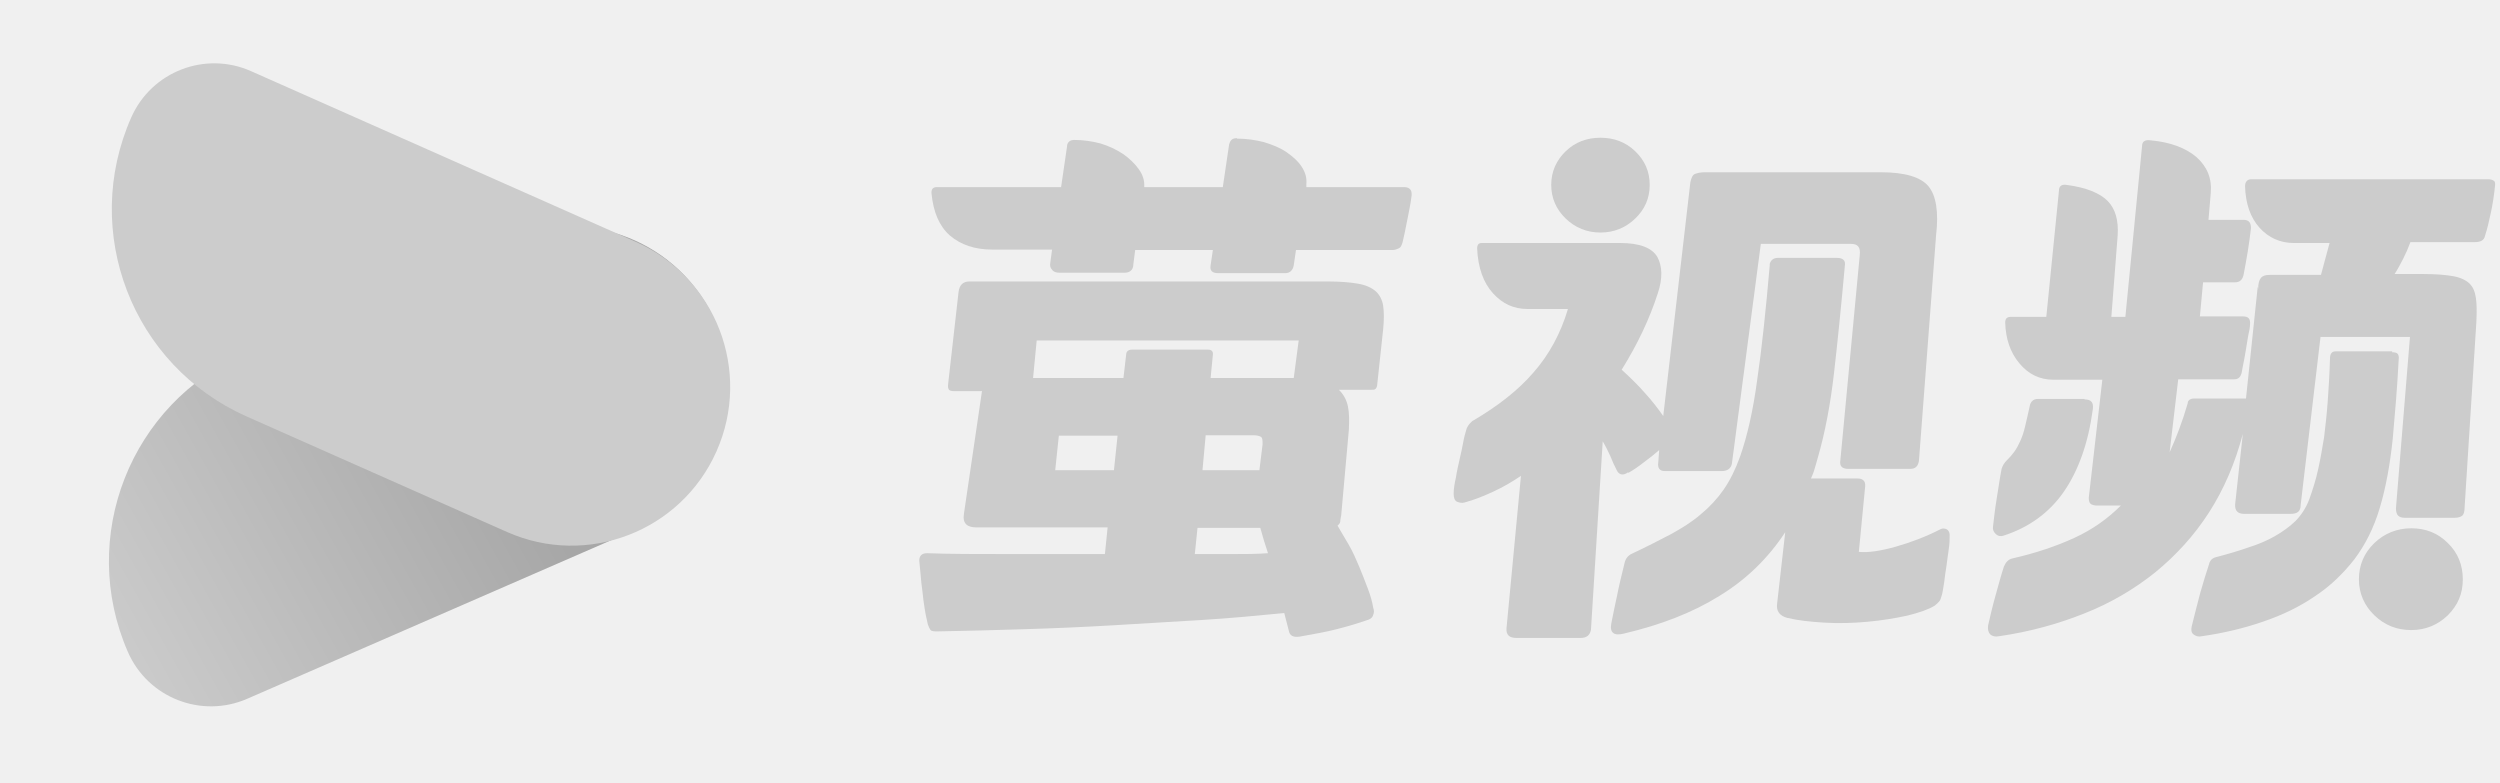
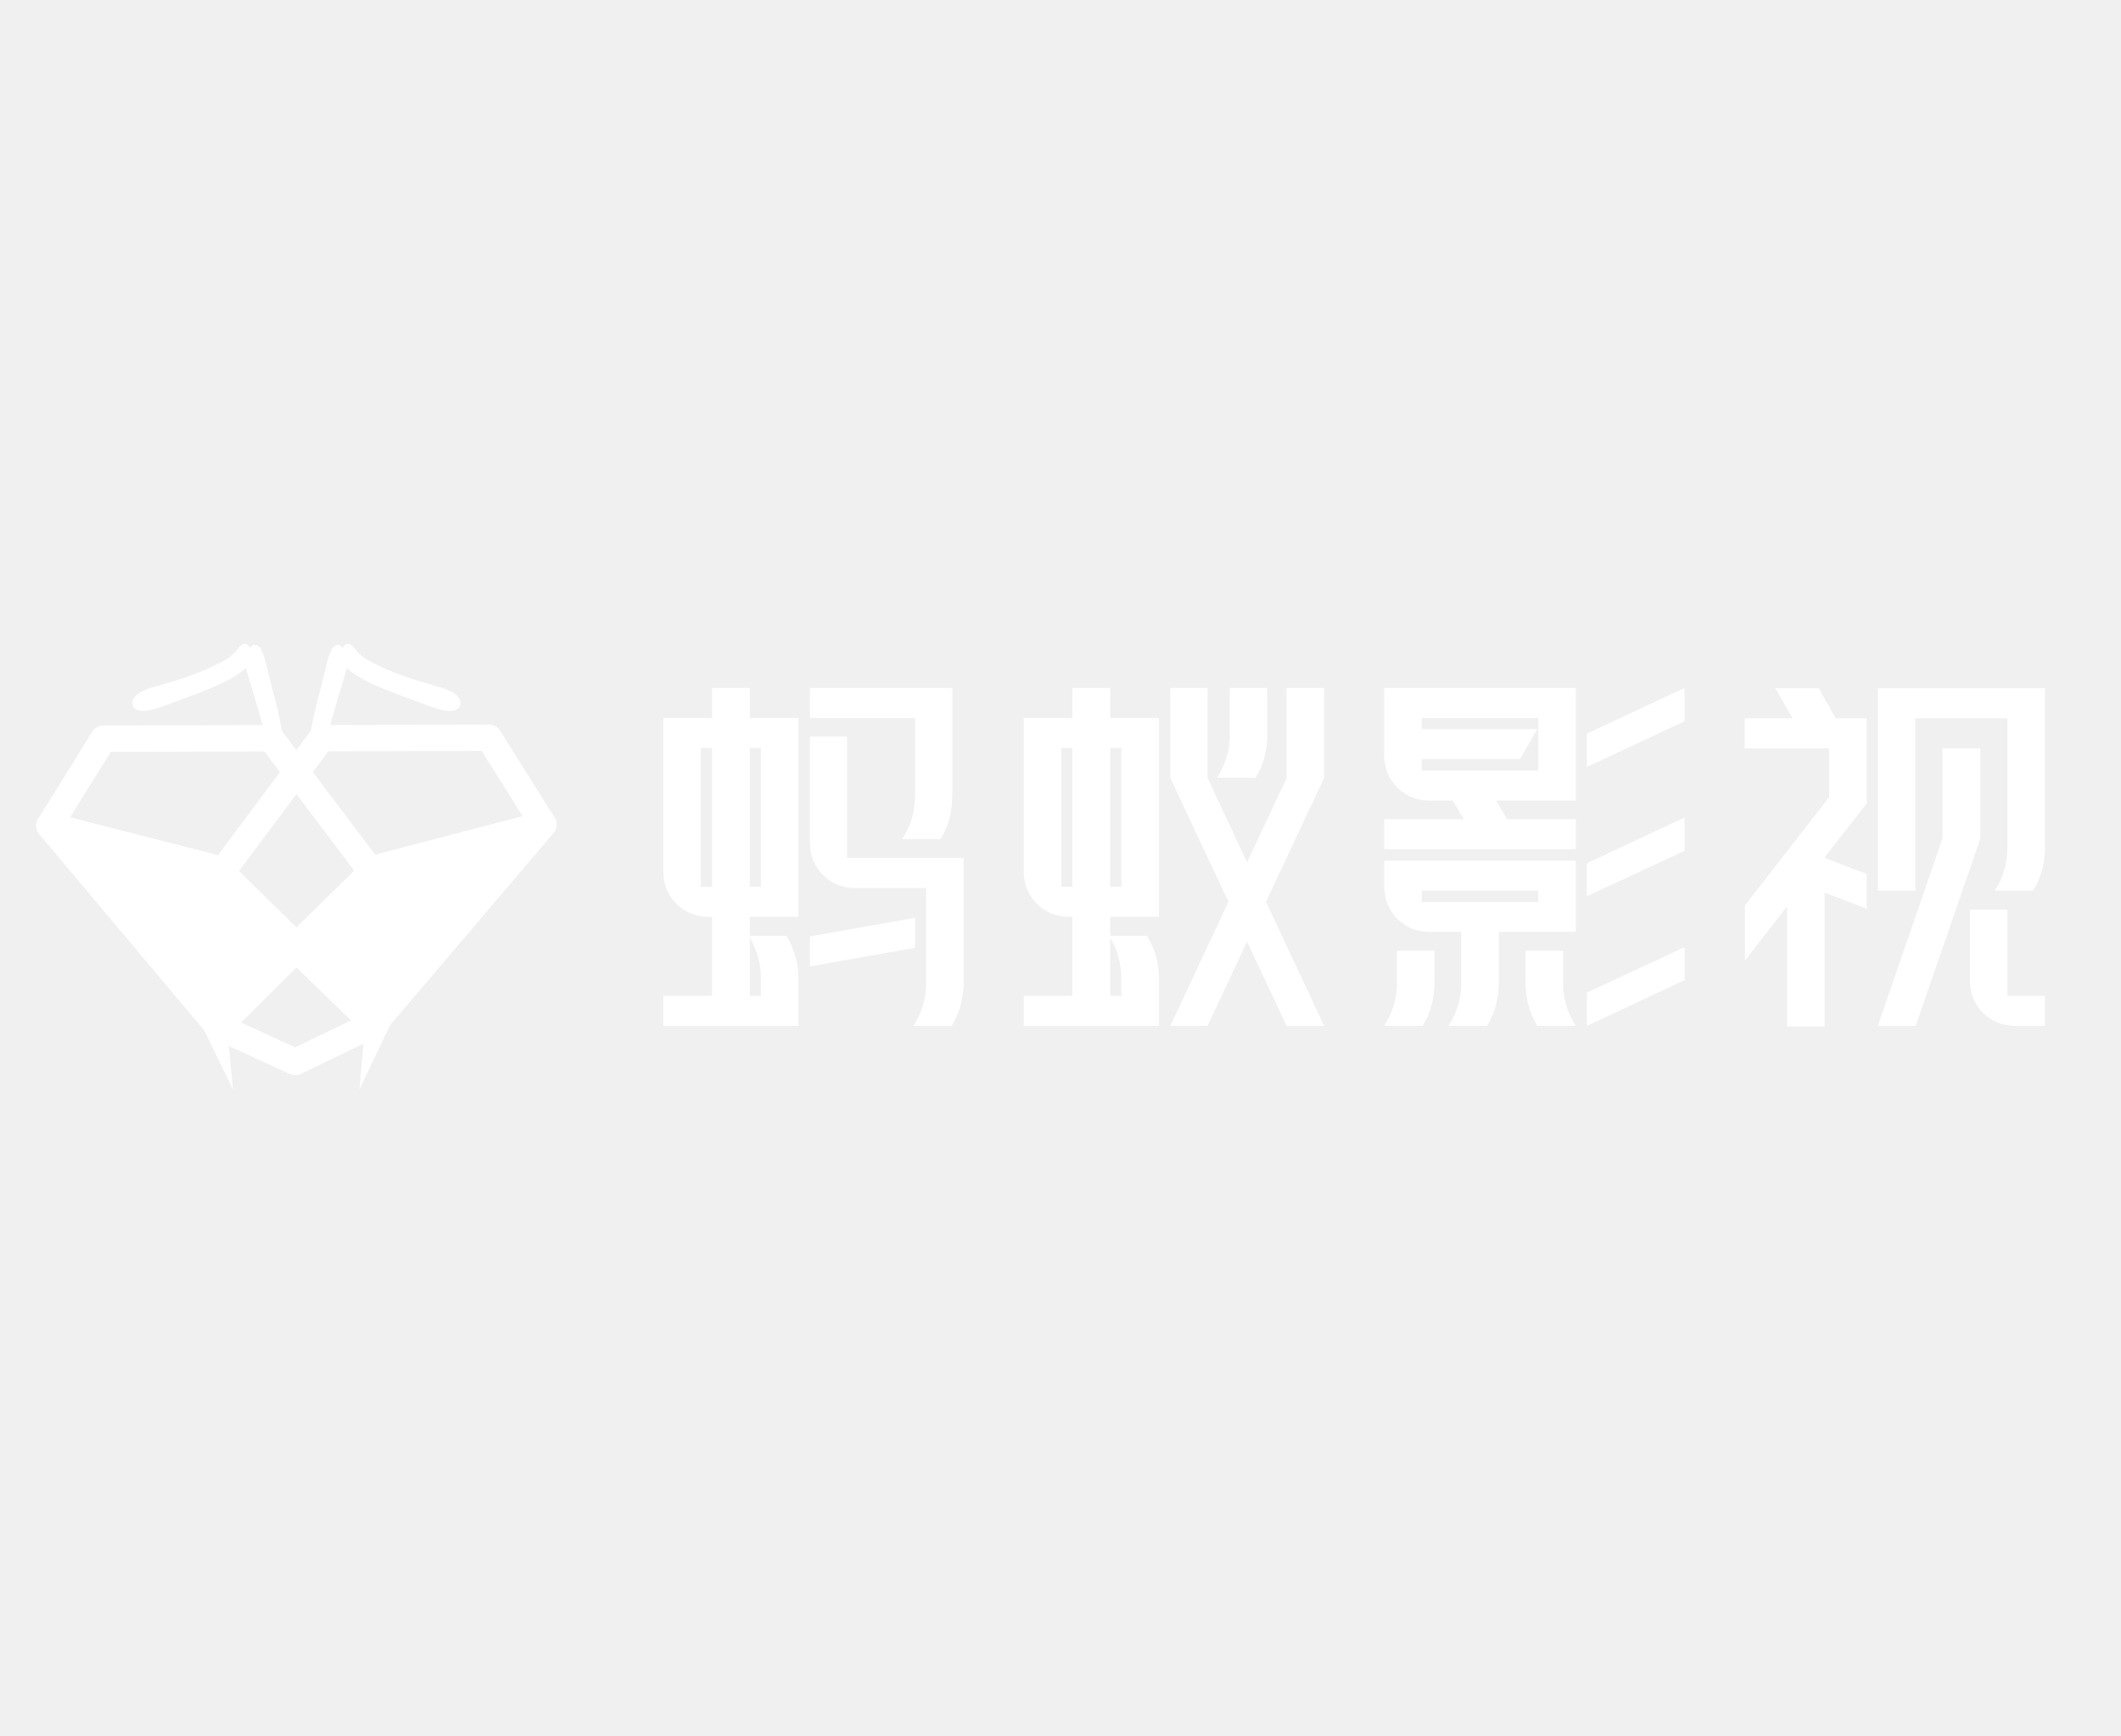
- <svg xmlns="http://www.w3.org/2000/svg" width="147" height="46" viewBox="0 0 147 46" fill="none">
-   <path d="M7.517 38.329C4.576 31.578 7.664 23.721 14.415 20.78L29.77 14.091C34.495 12.032 39.995 14.194 42.054 18.919V18.919C44.112 23.645 41.951 29.144 37.225 31.203L14.536 41.088C11.836 42.264 8.693 41.029 7.517 38.329V38.329Z" fill="url(#paint0_linear_21824_9435)" />
-   <path d="M7.722 6.896C8.917 4.203 12.067 2.989 14.76 4.183L37.385 14.219C42.096 16.309 44.222 21.823 42.132 26.535V26.535C40.042 31.246 34.528 33.372 29.816 31.282L14.504 24.489C7.773 21.504 4.737 13.627 7.722 6.896V6.896Z" fill="#CCCCCC" />
-   <g clip-path="url(#clip0_21824_9435)">
-     <path d="M57.718 22.998H56.097C55.938 22.998 55.858 22.972 55.805 22.921C55.752 22.869 55.725 22.741 55.752 22.561L56.363 17.167C56.416 16.756 56.629 16.55 57 16.55H78.09C78.808 16.55 79.392 16.602 79.843 16.679C80.295 16.756 80.64 16.91 80.879 17.116C81.118 17.321 81.278 17.629 81.331 17.989C81.384 18.349 81.384 18.811 81.331 19.35L80.986 22.561C80.986 22.715 80.932 22.818 80.879 22.869C80.826 22.921 80.746 22.921 80.587 22.921H78.728C78.993 23.178 79.179 23.512 79.259 23.897C79.339 24.282 79.339 24.745 79.312 25.284L78.861 30.319C78.861 30.319 78.808 30.55 78.808 30.653C78.808 30.755 78.728 30.832 78.648 30.91C78.861 31.269 79.073 31.629 79.312 32.04C79.551 32.451 79.737 32.888 79.923 33.324C80.109 33.761 80.268 34.197 80.428 34.608C80.587 35.02 80.693 35.405 80.746 35.739C80.8 35.893 80.8 36.021 80.746 36.15C80.72 36.278 80.614 36.381 80.481 36.432C79.817 36.663 79.206 36.843 78.595 36.997C78.011 37.151 77.267 37.28 76.417 37.434C76.045 37.486 75.833 37.383 75.779 37.075L75.514 36.047C73.947 36.201 72.3 36.355 70.626 36.458C68.927 36.561 67.227 36.663 65.474 36.766C63.72 36.869 61.994 36.946 60.241 36.997C58.488 37.049 56.788 37.1 55.141 37.126C54.928 37.126 54.796 37.126 54.716 37.049C54.663 36.972 54.61 36.869 54.557 36.715C54.504 36.458 54.424 36.15 54.371 35.79C54.318 35.431 54.264 35.097 54.238 34.763C54.185 34.429 54.158 34.095 54.132 33.786C54.105 33.478 54.079 33.196 54.052 32.965C54.052 32.682 54.211 32.528 54.504 32.528C55.858 32.579 57.452 32.579 59.311 32.579H64.969L65.128 31.012H57.425C57.16 31.012 56.947 30.961 56.814 30.832C56.682 30.704 56.629 30.498 56.682 30.19L57.744 22.972L57.718 22.998ZM72.725 8.151C73.283 8.151 73.814 8.228 74.319 8.356C74.823 8.51 75.275 8.69 75.647 8.947C76.019 9.204 76.337 9.486 76.55 9.82C76.762 10.154 76.842 10.463 76.815 10.796V11.002H82.553C82.871 11.002 83.031 11.156 83.004 11.49C82.951 11.952 82.845 12.44 82.739 12.98C82.632 13.519 82.553 13.93 82.473 14.239C82.42 14.418 82.367 14.547 82.26 14.598C82.154 14.649 82.021 14.701 81.889 14.701H76.204L76.072 15.6C76.019 15.908 75.833 16.062 75.567 16.062H71.636C71.264 16.062 71.131 15.908 71.184 15.6L71.317 14.701H66.749L66.642 15.523C66.642 15.883 66.43 16.037 66.111 16.037H62.313C62.1 16.037 61.941 15.985 61.861 15.857C61.755 15.754 61.728 15.626 61.755 15.472L61.861 14.675H58.328C57.319 14.675 56.496 14.393 55.858 13.853C55.221 13.288 54.875 12.466 54.769 11.336C54.769 11.105 54.875 11.002 55.088 11.002H62.392L62.738 8.639C62.738 8.382 62.897 8.228 63.163 8.228C63.694 8.228 64.199 8.305 64.703 8.433C65.208 8.587 65.633 8.793 66.031 9.05C66.403 9.307 66.722 9.615 66.961 9.949C67.2 10.283 67.306 10.617 67.28 11.002H71.901L72.273 8.485C72.273 8.485 72.326 8.305 72.406 8.228C72.486 8.151 72.592 8.125 72.751 8.125L72.725 8.151ZM60.745 22.227H66.058L66.217 20.866C66.217 20.66 66.35 20.558 66.562 20.558H71.025C71.237 20.558 71.344 20.66 71.317 20.866L71.184 22.227H76.072L76.364 20.018H60.958L60.745 22.227ZM65.5 27.647L65.713 25.618H62.26L62.047 27.647H65.5ZM70.255 32.579C71.025 32.579 71.769 32.579 72.459 32.579C73.176 32.579 73.867 32.579 74.558 32.528C74.478 32.271 74.398 32.04 74.319 31.783C74.239 31.526 74.186 31.295 74.106 31.038H70.414L70.255 32.579ZM70.892 25.618L70.706 27.647H74.053L74.239 26.132C74.239 25.901 74.239 25.772 74.159 25.695C74.079 25.644 73.92 25.592 73.708 25.592H70.892V25.618Z" fill="#CCCCCC" />
-     <path d="M95.727 27.775C95.435 27.98 95.196 27.929 95.063 27.647C94.93 27.39 94.798 27.107 94.691 26.825C94.559 26.542 94.426 26.259 94.24 25.951L93.549 37.022C93.496 37.356 93.284 37.511 92.938 37.511H89.167C88.742 37.511 88.556 37.331 88.582 36.945L89.432 27.98C88.901 28.34 88.37 28.648 87.812 28.905C87.254 29.162 86.696 29.393 86.112 29.547C85.953 29.599 85.793 29.547 85.66 29.496C85.528 29.419 85.475 29.265 85.475 29.034C85.475 28.751 85.528 28.417 85.607 28.083C85.66 27.724 85.74 27.39 85.82 27.03C85.9 26.671 85.979 26.337 86.032 26.028C86.085 25.72 86.165 25.438 86.245 25.181C86.298 25.078 86.351 24.975 86.431 24.898C86.51 24.821 86.564 24.744 86.643 24.718C88.078 23.871 89.273 22.946 90.176 21.893C91.079 20.865 91.77 19.607 92.195 18.168H89.804C89.007 18.168 88.343 17.86 87.785 17.243C87.228 16.627 86.909 15.753 86.856 14.623C86.856 14.392 86.935 14.289 87.121 14.289H95.276C96.418 14.289 97.135 14.572 97.454 15.111C97.746 15.651 97.772 16.37 97.48 17.243C97.002 18.733 96.285 20.249 95.355 21.738C95.86 22.201 96.338 22.663 96.737 23.126C97.162 23.588 97.507 24.05 97.799 24.461L99.393 10.719C99.446 10.462 99.526 10.282 99.658 10.231C99.791 10.179 99.977 10.128 100.243 10.128H110.575C112.01 10.128 112.939 10.411 113.391 10.95C113.842 11.489 114.002 12.466 113.842 13.827L112.833 27.107C112.78 27.415 112.621 27.57 112.328 27.57H108.689C108.318 27.57 108.158 27.415 108.211 27.081L109.353 15.008C109.407 14.546 109.247 14.341 108.849 14.341H103.536L101.836 27.261C101.783 27.544 101.571 27.698 101.252 27.698H97.879C97.587 27.698 97.454 27.518 97.507 27.184L97.56 26.465C97.268 26.722 96.976 26.953 96.657 27.184C96.365 27.415 96.073 27.621 95.754 27.801L95.727 27.775ZM94.107 8.099C94.904 8.099 95.594 8.355 96.152 8.895C96.71 9.434 97.002 10.076 97.002 10.873C97.002 11.669 96.71 12.311 96.152 12.851C95.594 13.39 94.904 13.673 94.107 13.673C93.31 13.673 92.62 13.39 92.062 12.851C91.504 12.311 91.212 11.643 91.212 10.873C91.212 10.102 91.504 9.434 92.062 8.895C92.62 8.355 93.31 8.099 94.107 8.099ZM104.041 15.599C104.094 15.317 104.254 15.163 104.546 15.163H107.999C108.371 15.163 108.53 15.317 108.477 15.625C108.264 17.988 108.052 20.095 107.839 21.944C107.627 23.794 107.308 25.463 106.883 26.927C106.83 27.159 106.75 27.364 106.697 27.57C106.644 27.775 106.564 27.955 106.485 28.135H109.221C109.539 28.135 109.699 28.289 109.672 28.597L109.3 32.45C109.858 32.502 110.575 32.399 111.478 32.142C112.381 31.885 113.258 31.551 114.108 31.114C114.214 31.063 114.32 31.063 114.453 31.114C114.56 31.166 114.639 31.294 114.639 31.448C114.639 31.705 114.639 31.988 114.586 32.296C114.533 32.604 114.506 32.938 114.453 33.272C114.4 33.606 114.347 33.94 114.32 34.222C114.267 34.531 114.241 34.762 114.188 34.967C114.135 35.122 114.108 35.25 114.055 35.327C114.002 35.404 113.895 35.507 113.763 35.61C113.391 35.841 112.86 36.021 112.142 36.2C111.425 36.355 110.655 36.483 109.805 36.56C108.955 36.637 108.132 36.663 107.282 36.611C106.432 36.56 105.714 36.483 105.077 36.329C104.625 36.2 104.44 35.918 104.493 35.507L104.971 31.294C103.961 32.835 102.66 34.094 101.093 35.044C99.526 36.021 97.666 36.74 95.488 37.254C94.904 37.408 94.638 37.202 94.745 36.663C94.851 36.123 94.957 35.584 95.09 34.993C95.196 34.428 95.355 33.812 95.515 33.144C95.568 32.861 95.727 32.656 95.966 32.553C96.79 32.167 97.534 31.782 98.224 31.423C98.888 31.063 99.499 30.678 100.004 30.241C100.535 29.804 100.986 29.316 101.358 28.777C101.73 28.237 102.049 27.595 102.315 26.85C102.74 25.643 103.085 24.127 103.324 22.329C103.59 20.531 103.829 18.271 104.068 15.522L104.041 15.599Z" fill="#CCCCCC" />
-     <path d="M132.781 16.986C132.781 16.678 132.834 16.472 132.94 16.344C133.046 16.215 133.206 16.164 133.445 16.164H136.473L136.978 14.289H134.879C134.082 14.289 133.392 13.981 132.86 13.39C132.329 12.799 132.037 11.977 132.01 10.95C132.01 10.693 132.143 10.539 132.382 10.539H146.274C146.433 10.539 146.566 10.564 146.646 10.641C146.726 10.693 146.726 10.821 146.699 11.001C146.646 11.515 146.566 12.028 146.46 12.516C146.354 13.03 146.248 13.467 146.115 13.878C146.062 14.135 145.849 14.238 145.504 14.238H141.732C141.599 14.597 141.466 14.905 141.307 15.214C141.148 15.522 140.988 15.83 140.802 16.113H142.529C143.246 16.113 143.83 16.164 144.255 16.241C144.68 16.318 144.999 16.472 145.212 16.678C145.424 16.883 145.53 17.166 145.584 17.526C145.637 17.885 145.637 18.347 145.61 18.938L144.919 29.83C144.919 30.087 144.866 30.241 144.787 30.318C144.68 30.395 144.548 30.446 144.335 30.446H141.413C141.041 30.446 140.882 30.292 140.882 29.881L141.706 19.812H136.446L135.278 29.701C135.278 30.061 135.092 30.215 134.693 30.215H131.957C131.586 30.215 131.4 30.035 131.426 29.65L131.878 25.514C131.426 27.235 130.762 28.776 129.886 30.138C129.009 31.499 127.947 32.655 126.725 33.657C125.503 34.633 124.122 35.455 122.555 36.072C121.014 36.688 119.341 37.151 117.561 37.407C117.322 37.459 117.136 37.407 117.03 37.305C116.923 37.202 116.87 37.022 116.897 36.791C117.003 36.328 117.136 35.738 117.322 35.07C117.508 34.402 117.667 33.811 117.827 33.323C117.933 33.066 118.092 32.886 118.331 32.835C119.686 32.527 120.908 32.116 121.97 31.628C123.033 31.14 123.936 30.497 124.706 29.727H123.245C123.245 29.727 123.006 29.701 122.926 29.624C122.847 29.547 122.82 29.444 122.82 29.265L123.617 22.329H120.748C119.925 22.329 119.261 21.995 118.73 21.353C118.198 20.711 117.933 19.914 117.906 18.964C117.906 18.733 118.012 18.63 118.252 18.63H120.323L121.067 11.206C121.067 10.95 121.226 10.821 121.519 10.873C122.687 11.027 123.484 11.361 123.936 11.823C124.387 12.285 124.573 12.953 124.52 13.826L124.148 18.63H124.972L125.954 8.586C125.954 8.329 126.114 8.201 126.459 8.252C127.601 8.355 128.504 8.689 129.142 9.228C129.779 9.794 130.071 10.487 129.992 11.361L129.859 12.927H131.931C132.223 12.927 132.356 13.082 132.356 13.415C132.303 13.852 132.25 14.315 132.17 14.777C132.09 15.265 132.01 15.702 131.931 16.113C131.878 16.447 131.692 16.601 131.426 16.601H129.54L129.354 18.604H131.878C132.196 18.604 132.329 18.733 132.303 19.067C132.303 19.247 132.25 19.478 132.196 19.735C132.143 19.991 132.117 20.248 132.064 20.531C132.01 20.813 131.984 21.045 131.931 21.276C131.878 21.507 131.851 21.712 131.825 21.841C131.771 22.149 131.639 22.303 131.373 22.303H128.079L127.575 26.593C127.947 25.771 128.318 24.821 128.637 23.716C128.637 23.536 128.797 23.433 129.009 23.433H132.01H132.037C132.037 23.433 132.037 23.433 132.064 23.433L132.754 16.858L132.781 16.986ZM122.581 23.485C122.953 23.485 123.112 23.665 123.059 24.05C122.794 26.054 122.209 27.672 121.359 28.905C120.509 30.138 119.314 31.011 117.8 31.499C117.641 31.551 117.481 31.525 117.348 31.396C117.216 31.268 117.163 31.14 117.189 30.96C117.242 30.523 117.295 29.984 117.402 29.342C117.508 28.699 117.588 28.109 117.694 27.569C117.747 27.389 117.853 27.209 118.012 27.055C118.172 26.901 118.305 26.747 118.437 26.567C118.57 26.387 118.677 26.182 118.783 25.951C118.889 25.72 118.995 25.437 119.075 25.078C119.155 24.718 119.261 24.307 119.367 23.793C119.447 23.562 119.606 23.459 119.819 23.459H122.555L122.581 23.485ZM140.643 20.711C140.802 20.711 140.935 20.736 140.988 20.813C141.041 20.89 141.068 20.993 141.041 21.173C140.962 22.74 140.829 24.281 140.696 25.771C140.537 27.287 140.298 28.648 139.926 29.881C139.581 31.037 139.076 32.039 138.438 32.886C137.774 33.734 137.004 34.479 136.101 35.07C135.198 35.686 134.189 36.174 133.046 36.56C131.931 36.945 130.736 37.227 129.487 37.407C129.275 37.459 129.115 37.407 128.982 37.305C128.85 37.202 128.823 37.048 128.876 36.816C129.036 36.174 129.195 35.532 129.381 34.839C129.567 34.171 129.753 33.606 129.886 33.195C129.939 32.938 130.098 32.809 130.311 32.758C131.001 32.578 131.612 32.398 132.196 32.193C132.781 32.013 133.312 31.782 133.764 31.525C134.215 31.268 134.64 30.96 134.985 30.626C135.331 30.266 135.596 29.855 135.782 29.367C135.995 28.776 136.181 28.186 136.313 27.569C136.446 26.978 136.553 26.336 136.659 25.694C136.738 25.026 136.818 24.333 136.871 23.588C136.924 22.843 136.978 21.995 137.004 21.07C137.004 20.813 137.11 20.659 137.323 20.659H140.67L140.643 20.711ZM141.785 31.063C142.635 31.063 143.352 31.345 143.937 31.936C144.521 32.501 144.813 33.22 144.813 34.068C144.813 34.916 144.521 35.584 143.937 36.174C143.352 36.739 142.635 37.048 141.785 37.048C140.935 37.048 140.218 36.765 139.607 36.174C139.023 35.609 138.704 34.89 138.704 34.068C138.704 33.246 138.996 32.527 139.607 31.936C140.191 31.371 140.935 31.063 141.785 31.063Z" fill="#CCCCCC" />
+ <svg xmlns="http://www.w3.org/2000/svg" width="110" height="90" viewBox="0 0 322 90" fill="none">
+   <path d="M44.781 56.668V57.526L33.114 69.093L7.496 38.619L33.054 45.151L44.781 56.668Z" fill="white" stroke="white" stroke-width="4" stroke-linecap="round" stroke-linejoin="round" />
+   <path d="M82.505 38.43L56.748 68.715L44.781 57.097L57.007 45.081L82.505 38.43Z" fill="white" stroke="white" stroke-width="4" stroke-linecap="round" stroke-linejoin="round" />
+   <path d="M40.128 25.337L15.703 25.407L7.496 38.62L33.054 45.151L44.781 56.669V57.526L33.114 69.094L44.831 74.478L56.747 68.715L44.781 57.097L57.006 45.081L82.504 38.43L74.228 25.257L49.842 25.327" stroke="white" stroke-width="4" stroke-linecap="round" stroke-linejoin="round" />
+   <path d="M44.781 57.097V57.526" stroke="white" stroke-width="2.992" stroke-linecap="round" stroke-linejoin="round" />
+   <path d="M56.005 45.081L43.989 29.136L41.127 25.337" stroke="white" stroke-width="4" stroke-linecap="round" stroke-linejoin="round" />
+   <path d="M48.843 25.327L45.991 29.136L34.055 45.151" stroke="white" stroke-width="4" stroke-linecap="round" stroke-linejoin="round" />
+   <path d="M44.781 57.097V56.669" stroke="white" stroke-width="2.992" stroke-linecap="round" stroke-linejoin="round" />
+   <path d="M35.377 78.686L33.851 62.761L28.396 64.297L35.377 78.686Z" fill="white" />
+   <path d="M54.562 78.647L55.998 62.711L61.473 64.207L54.562 78.647Z" fill="white" />
+   <g clip-path="url(#clip0_22825_297690)">
+     <path d="M48.141 25.795L48.468 25.943L48.869 26.068L48.867 26.072L48.651 26.005L48.576 25.98L48.572 25.99L48.497 25.957L48.141 25.795Z" fill="white" />
+     <path d="M69.686 20.668H69.686C69.075 21.457 67.543 21.366 65.004 20.39C64.367 20.146 63.673 19.894 62.938 19.626L62.73 19.55C59.129 18.238 55.056 16.755 52.878 14.872L52.854 14.851C52.785 14.792 52.718 14.732 52.651 14.675C52.438 15.525 52.132 16.531 51.766 17.736L51.705 17.936C51.57 18.378 51.433 18.833 51.293 19.304C51.023 20.213 50.756 21.147 50.483 22.104L50.479 22.123C50.107 23.424 49.758 24.65 49.45 25.617L49.262 26.202L48.651 26.004L48.866 26.072L48.868 26.068L48.468 25.943L48.14 25.795L47.827 25.653L47.824 25.651L47.618 25.559L46.938 25.421L47.166 24.283C47.502 22.6 47.821 21.009 48.333 19.108C48.627 18.017 48.889 16.933 49.101 16.064L49.13 15.94C49.945 12.577 50.247 11.504 51.043 11.22C51.19 11.166 51.298 11.159 51.392 11.168C51.561 11.186 51.714 11.274 51.824 11.404C51.906 11.502 51.973 11.6 52.018 11.611C52.188 11.373 52.436 11.04 52.68 11.008C53.323 10.924 53.682 11.503 54.008 11.922C54.091 12.028 54.185 12.133 54.295 12.242L54.718 12.663C54.932 12.876 55.249 13.12 55.506 13.271C59.17 15.419 63.267 16.588 65.714 17.287C66.646 17.554 67.377 17.764 67.821 17.947C68.85 18.376 69.461 18.815 69.686 19.289C70.132 19.988 69.8 20.52 69.686 20.668Z" fill="white" />
+     <path d="M48.497 25.956L48.575 25.981L48.651 26.004L48.867 26.072L48.868 26.067L48.468 25.943L48.141 25.795L48.497 25.956Z" fill="white" />
  </g>
+   <g clip-path="url(#clip1_22825_297690)">
+     <path d="M41.859 25.795L41.532 25.943L41.131 26.067L41.133 26.072L41.349 26.004L41.424 25.98L41.428 25.99L41.503 25.956L41.859 25.795Z" fill="white" />
+     <path d="M20.314 20.668H20.314C20.925 21.457 22.457 21.366 24.996 20.39C25.634 20.146 26.327 19.894 27.062 19.626L27.27 19.55C30.871 18.238 34.944 16.755 37.122 14.872L37.146 14.851C37.215 14.792 37.282 14.732 37.349 14.675C37.562 15.525 37.868 16.531 38.234 17.736L38.295 17.936C38.43 18.378 38.567 18.833 38.707 19.304C38.977 20.213 39.244 21.147 39.517 22.104L39.521 22.123C39.893 23.424 40.242 24.65 40.55 25.617L40.738 26.202L41.349 26.004L41.134 26.072L41.132 26.068L41.532 25.943L41.86 25.795L42.173 25.653L42.176 25.651L42.382 25.559L43.062 25.421L42.834 24.283C42.498 22.6 42.179 21.009 41.667 19.108C41.373 18.017 41.111 16.933 40.899 16.064L40.87 15.94C40.055 12.577 39.753 11.504 38.957 11.22C38.81 11.166 38.702 11.159 38.608 11.168C38.439 11.186 38.286 11.274 38.176 11.404C38.094 11.502 38.027 11.6 37.982 11.611C37.812 11.373 37.564 11.04 37.32 11.008C36.677 10.924 36.318 11.503 35.992 11.922C35.909 12.028 35.815 12.133 35.705 12.242L35.282 12.663C35.068 12.876 34.751 13.12 34.494 13.271C30.83 15.419 26.733 16.588 24.286 17.287C23.354 17.554 22.623 17.764 22.179 17.947C21.15 18.376 20.539 18.815 20.314 19.289C19.868 19.988 20.2 20.52 20.314 20.668Z" fill="white" />
+     <path d="M41.503 25.956L41.425 25.981L41.349 26.004L41.133 26.072L41.132 26.067L41.532 25.943L41.859 25.795L41.503 25.956Z" fill="white" />
+   </g>
+   <path d="M107.54 52.445C105.657 52.445 104.037 51.784 102.683 50.463C101.361 49.108 100.7 47.489 100.7 45.605V26.82V25.085V22.26H108.085V17.7H113.835V22.26H121.22V25.085V26.82V47.885V52.445H115.52H113.835V55.32H119.386C120.609 57.336 121.22 59.517 121.22 61.863V64.44V69H115.52H113.835H108.085H100.7V64.44H108.085V52.445H107.54ZM122.955 55.419L138.915 52.594V57.154L122.955 59.979V55.419ZM144.565 22.26V34.106C144.565 36.551 143.97 38.732 142.781 40.649H136.932C138.254 38.699 138.915 36.518 138.915 34.106V22.26H122.955V17.7H138.915H144.565V22.26ZM146.3 48.084V62.457C146.3 63.482 146.151 64.589 145.854 65.778C145.557 66.935 145.094 68.009 144.466 69H138.667C139.956 67.05 140.6 64.87 140.6 62.457V48.084H129.795C127.911 48.084 126.292 47.423 124.937 46.101C123.616 44.746 122.955 43.127 122.955 41.243V25.085H128.605V43.523H146.3V45.407V48.084ZM108.085 26.82H106.4V47.885H108.085V26.82ZM113.835 64.44H115.52V61.863C115.52 59.583 114.958 57.517 113.835 55.667V64.44ZM113.835 47.885H115.52V26.82H113.835V47.885ZM192.396 17.7V24.788C192.396 27.233 191.801 29.414 190.611 31.33H184.763C186.051 29.348 186.696 27.167 186.696 24.788V17.7H192.396ZM168.555 17.7V22.26H175.94V25.085V26.82V47.885V52.445H170.24H168.555V55.32H174.106C175.329 57.236 175.94 59.417 175.94 61.863V64.44V69H170.24H168.555H162.805H155.42V64.44H162.805V52.445H162.26C160.377 52.445 158.757 51.784 157.403 50.463C156.081 49.108 155.42 47.489 155.42 45.605V26.82V25.085V22.26H162.805V17.7H168.555ZM162.805 26.82H161.12V47.885H162.805V26.82ZM168.555 64.44H170.24V61.863C170.24 59.583 169.678 57.517 168.555 55.667V64.44ZM168.555 47.885H170.24V26.82H168.555V47.885ZM177.675 17.7H183.325V31.38L189.323 44.168L195.32 31.38V17.7H201.02V31.38L192.197 50.165L201.02 69H195.32L189.323 56.212L183.325 69H177.675L186.497 50.165L177.675 31.38V17.7ZM240.92 63.944L255.74 57.055V62.061L240.92 69V63.944ZM216.98 54.725C215.196 54.725 213.643 54.13 212.321 52.941C211.032 51.718 210.322 50.231 210.19 48.48H210.14V47.885V43.92H215.84H233.535H239.235V48.48V50.165V54.725H233.535H227.537V62.457C227.537 64.87 226.943 67.05 225.753 69H219.904C221.193 67.05 221.837 64.87 221.837 62.457V54.725H216.98ZM215.84 48.48V50.215H233.535V48.48H215.84ZM216.98 34.8C215.196 34.8 213.643 34.205 212.321 33.016C211.032 31.793 210.322 30.306 210.19 28.555H210.14V27.96V23.945V22.26V17.7H215.84H233.535H239.235V22.26V30.24V34.8H233.535H227.141L228.777 37.625H239.235V42.185H210.14V37.625H222.234L220.549 34.8H216.98ZM215.84 22.26V23.945H233.386L230.759 28.505H215.84V30.24H233.535V22.26H215.84ZM231.602 57.6H237.302V62.457C237.302 64.903 237.946 67.084 239.235 69H233.386C232.197 67.05 231.602 64.87 231.602 62.457V57.6ZM217.773 57.6V62.457C217.773 64.87 217.178 67.05 215.989 69H210.14C211.429 67.084 212.073 64.903 212.073 62.457V57.6H217.773ZM240.92 24.639L255.74 17.7V22.756L240.92 29.695V24.639ZM240.92 44.316L255.74 37.377V42.433L240.92 49.323V44.316ZM285.083 17.75H290.783H304.76H310.46V22.31V41.937C310.46 44.383 309.849 46.563 308.626 48.48H302.827C304.116 46.53 304.76 44.35 304.76 41.937V22.31H290.783V48.48H285.083V22.31V17.75ZM277.697 34.205V26.87H264.86V22.31H272.146L269.519 17.75H276.111L278.689 22.31H283.397V26.87V34.651V35.246L276.954 43.474L283.397 45.952V51.206L277.003 48.777V69.099H271.303V50.859L264.91 59.087V50.71L277.747 34.205H277.697ZM294.946 26.87H300.646V40.55L290.832 69H285.083L294.897 40.55V26.87H294.946ZM305.9 69C304.017 69 302.397 68.339 301.043 67.017C299.721 65.663 299.06 64.043 299.06 62.16V51.355H304.76V64.44H310.46V69H305.9Z" fill="white" />
  <defs>
-     <linearGradient id="paint0_linear_21824_9435" x1="28.022" y1="22.488" x2="4.646" y2="35.597" gradientUnits="userSpaceOnUse">
-       <stop stop-color="#A7A7A7" />
-       <stop offset="1" stop-color="#CCCCCC" />
-     </linearGradient>
-     <clipPath id="clip0_21824_9435">
-       <rect width="92.647" height="29.412" fill="white" transform="translate(54.0791 8.09863)" />
+     <clipPath id="clip0_22825_297690">
+       <rect width="22.975" height="15.202" fill="white" transform="translate(46.9375 11)" />
+     </clipPath>
+     <clipPath id="clip1_22825_297690">
+       <rect width="22.975" height="15.202" fill="white" transform="matrix(-1 0 0 1 43.0625 11)" />
    </clipPath>
  </defs>
</svg>
